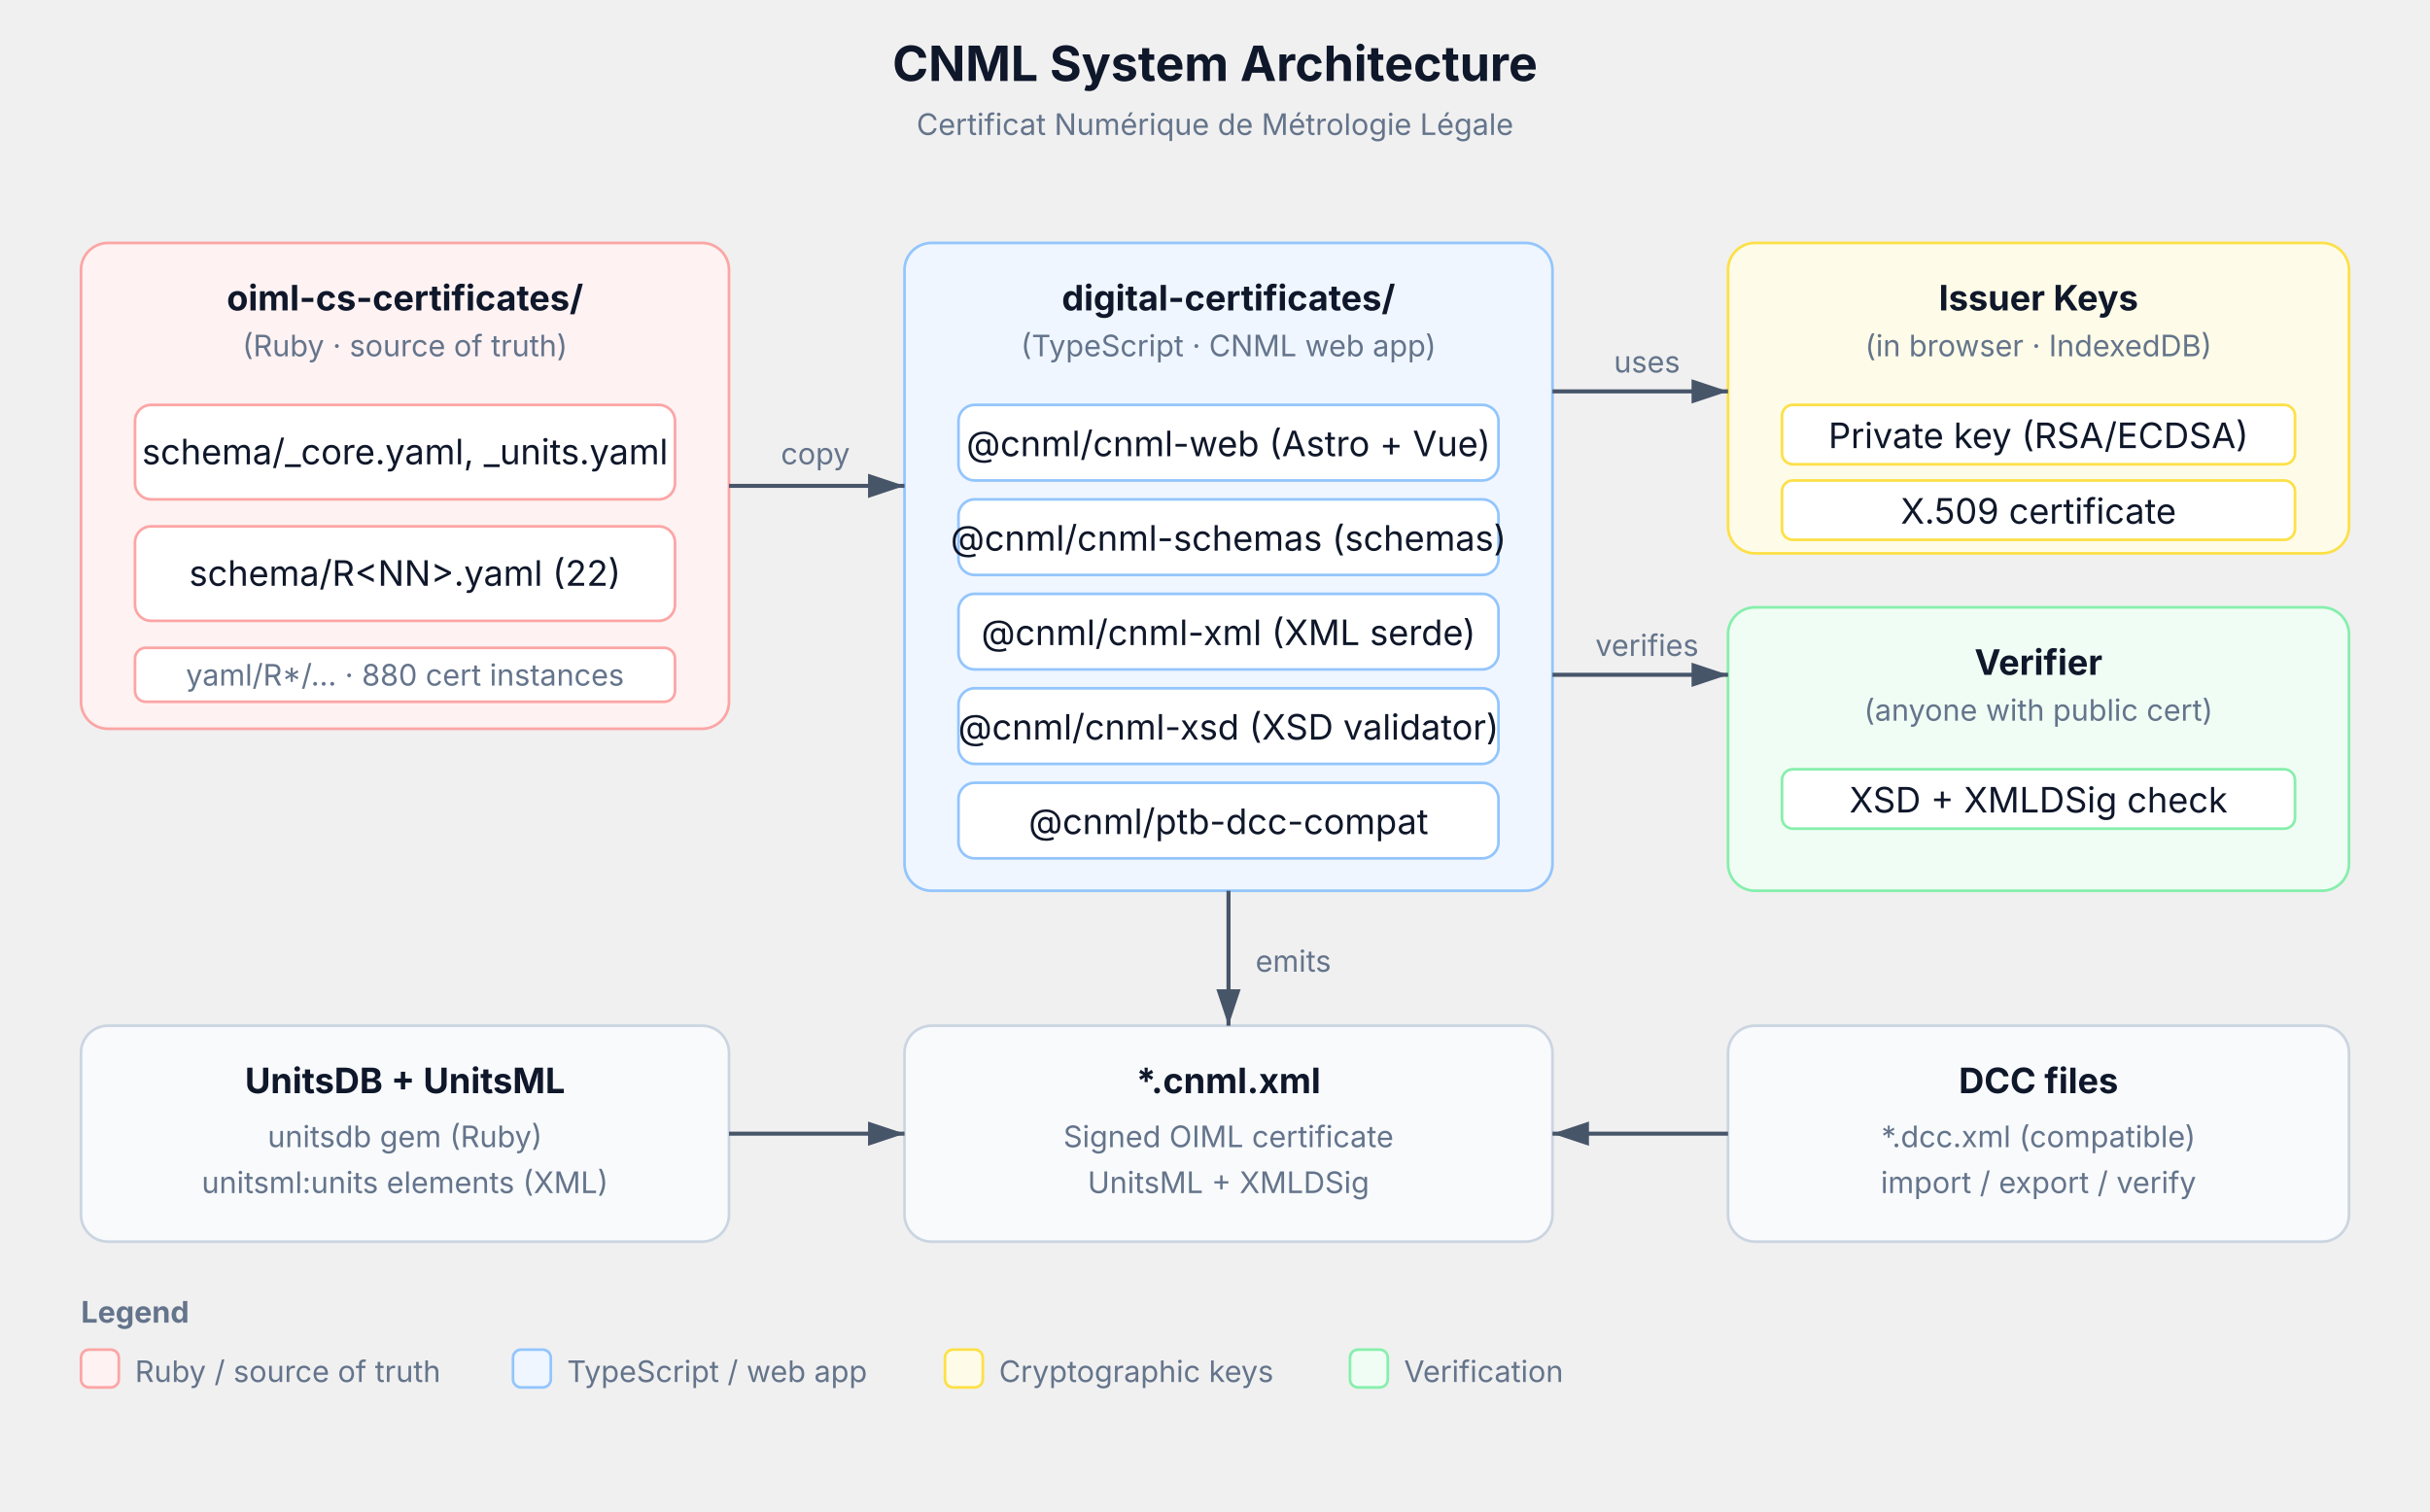
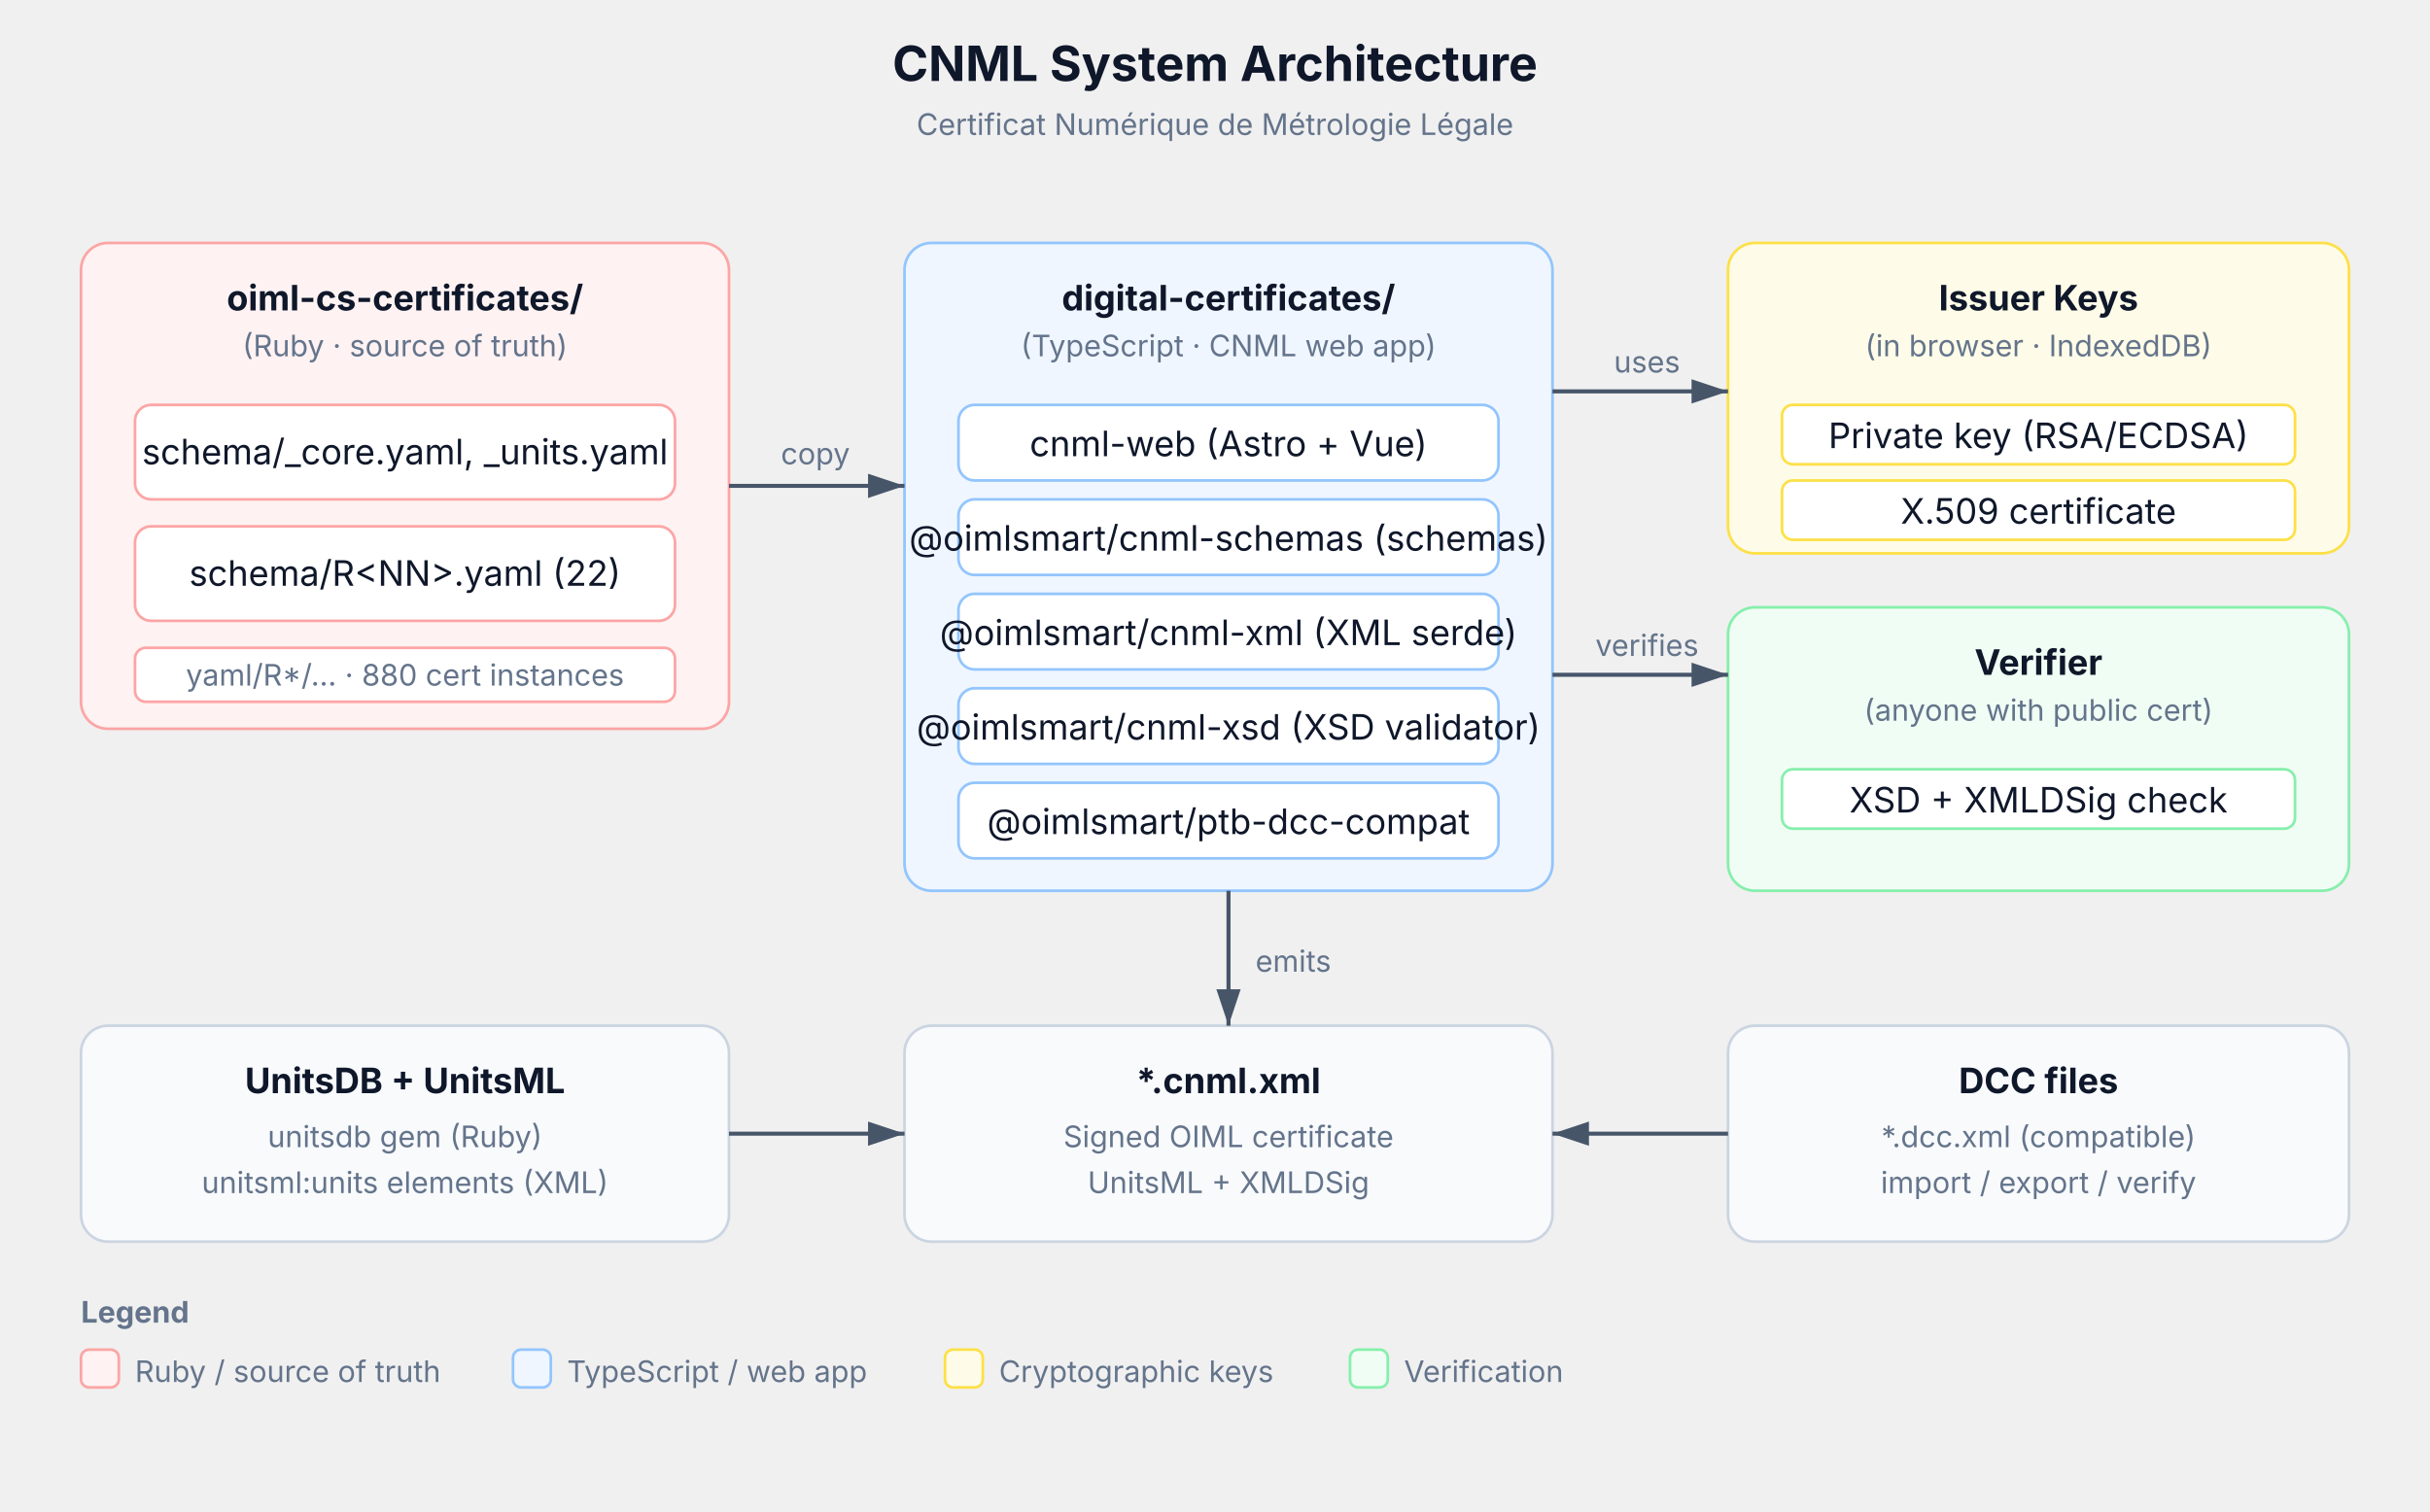
<svg xmlns="http://www.w3.org/2000/svg" viewBox="0 0 900 560" font-family="Inter, system-ui, sans-serif" font-size="13" fill="currentColor">
  <defs>
    <style>
      .box { fill: #f8fafc; stroke: #cbd5e1; stroke-width: 1; }
      .box-ruby { fill: #fef2f2; stroke: #fca5a5; }
      .box-ts { fill: #eff6ff; stroke: #93c5fd; }
      .box-key { fill: #fefce8; stroke: #fde047; }
      .box-verify { fill: #f0fdf4; stroke: #86efac; }
      .arrow { stroke: #475569; stroke-width: 1.5; fill: none; marker-end: url(#arr); }
      .label { fill: #0f172a; }
      .muted { fill: #64748b; font-size: 11px; }
    </style>
    <marker id="arr" markerWidth="10" markerHeight="10" refX="9" refY="3" orient="auto">
      <path d="M0,0 L0,6 L9,3 z" fill="#475569" />
    </marker>
  </defs>
  <text x="450" y="30" text-anchor="middle" font-size="18" font-weight="700" class="label">CNML System Architecture</text>
  <text x="450" y="50" text-anchor="middle" class="muted">Certificat Numérique de Métrologie Légale</text>
  <g>
    <rect x="30" y="90" width="240" height="180" rx="10" class="box box-ruby" />
    <text x="150" y="115" text-anchor="middle" font-weight="700" class="label">oiml-cs-certificates/</text>
    <text x="150" y="132" text-anchor="middle" class="muted">(Ruby · source of truth)</text>
    <rect x="50" y="150" width="200" height="35" rx="6" fill="white" stroke="#fca5a5" />
    <text x="150" y="172" text-anchor="middle" class="label">schema/_core.yaml, _units.yaml</text>
    <rect x="50" y="195" width="200" height="35" rx="6" fill="white" stroke="#fca5a5" />
    <text x="150" y="217" text-anchor="middle" class="label">schema/R&lt;NN&gt;.yaml (22)</text>
    <rect x="50" y="240" width="200" height="20" rx="4" fill="white" stroke="#fca5a5" />
    <text x="150" y="254" text-anchor="middle" class="muted">yaml/R*/...  ·  880 cert instances</text>
  </g>
  <g>
    <rect x="335" y="90" width="240" height="240" rx="10" class="box box-ts" />
    <text x="455" y="115" text-anchor="middle" font-weight="700" class="label">digital-certificates/</text>
    <text x="455" y="132" text-anchor="middle" class="muted">(TypeScript · CNML web app)</text>
    <rect x="355" y="150" width="200" height="28" rx="6" fill="white" stroke="#93c5fd" />
-     <text x="455" y="169" text-anchor="middle" class="label">@cnml/cnml-web (Astro + Vue)</text>
+     <text x="455" y="169" text-anchor="middle" class="label">cnml-web (Astro + Vue)</text>
    <rect x="355" y="185" width="200" height="28" rx="6" fill="white" stroke="#93c5fd" />
-     <text x="455" y="204" text-anchor="middle" class="label">@cnml/cnml-schemas (schemas)</text>
+     <text x="455" y="204" text-anchor="middle" class="label">@oimlsmart/cnml-schemas (schemas)</text>
    <rect x="355" y="220" width="200" height="28" rx="6" fill="white" stroke="#93c5fd" />
-     <text x="455" y="239" text-anchor="middle" class="label">@cnml/cnml-xml (XML serde)</text>
+     <text x="455" y="239" text-anchor="middle" class="label">@oimlsmart/cnml-xml (XML serde)</text>
    <rect x="355" y="255" width="200" height="28" rx="6" fill="white" stroke="#93c5fd" />
-     <text x="455" y="274" text-anchor="middle" class="label">@cnml/cnml-xsd (XSD validator)</text>
+     <text x="455" y="274" text-anchor="middle" class="label">@oimlsmart/cnml-xsd (XSD validator)</text>
    <rect x="355" y="290" width="200" height="28" rx="6" fill="white" stroke="#93c5fd" />
-     <text x="455" y="309" text-anchor="middle" class="label">@cnml/ptb-dcc-compat</text>
+     <text x="455" y="309" text-anchor="middle" class="label">@oimlsmart/ptb-dcc-compat</text>
  </g>
  <g>
    <rect x="640" y="90" width="230" height="115" rx="10" class="box box-key" />
    <text x="755" y="115" text-anchor="middle" font-weight="700" class="label">Issuer Keys</text>
    <text x="755" y="132" text-anchor="middle" class="muted">(in browser · IndexedDB)</text>
    <rect x="660" y="150" width="190" height="22" rx="4" fill="white" stroke="#fde047" />
    <text x="755" y="166" text-anchor="middle" class="label">Private key (RSA/ECDSA)</text>
    <rect x="660" y="178" width="190" height="22" rx="4" fill="white" stroke="#fde047" />
    <text x="755" y="194" text-anchor="middle" class="label">X.509 certificate</text>
  </g>
  <g>
    <rect x="640" y="225" width="230" height="105" rx="10" class="box box-verify" />
    <text x="755" y="250" text-anchor="middle" font-weight="700" class="label">Verifier</text>
    <text x="755" y="267" text-anchor="middle" class="muted">(anyone with public cert)</text>
    <rect x="660" y="285" width="190" height="22" rx="4" fill="white" stroke="#86efac" />
    <text x="755" y="301" text-anchor="middle" class="label">XSD + XMLDSig check</text>
  </g>
  <path d="M 270 180 Q 305 180 335 180" class="arrow" />
  <text x="302" y="172" text-anchor="middle" class="muted">copy</text>
  <path d="M 575 145 Q 610 145 640 145" class="arrow" />
  <text x="610" y="138" text-anchor="middle" class="muted">uses</text>
  <path d="M 575 250 Q 610 250 640 250" class="arrow" />
  <text x="610" y="243" text-anchor="middle" class="muted">verifies</text>
  <g>
    <rect x="335" y="380" width="240" height="80" rx="10" class="box" />
    <text x="455" y="405" text-anchor="middle" font-weight="700" class="label">*.cnml.xml</text>
    <text x="455" y="425" text-anchor="middle" class="muted">Signed OIML certificate</text>
    <text x="455" y="442" text-anchor="middle" class="muted">UnitsML + XMLDSig</text>
  </g>
  <path d="M 455 330 L 455 380" class="arrow" />
  <text x="465" y="360" class="muted">emits</text>
  <g>
    <rect x="640" y="380" width="230" height="80" rx="10" class="box" />
    <text x="755" y="405" text-anchor="middle" font-weight="700" class="label">DCC files</text>
    <text x="755" y="425" text-anchor="middle" class="muted">*.dcc.xml (compatible)</text>
    <text x="755" y="442" text-anchor="middle" class="muted">import / export / verify</text>
  </g>
  <path d="M 640 420 Q 610 420 575 420" class="arrow" />
  <g>
    <rect x="30" y="380" width="240" height="80" rx="10" class="box" />
    <text x="150" y="405" text-anchor="middle" font-weight="700" class="label">UnitsDB + UnitsML</text>
    <text x="150" y="425" text-anchor="middle" class="muted">unitsdb gem (Ruby)</text>
    <text x="150" y="442" text-anchor="middle" class="muted">unitsml:units elements (XML)</text>
  </g>
  <path d="M 270 420 Q 305 420 335 420" class="arrow" />
  <g transform="translate(30, 490)">
    <text x="0" y="0" class="muted" font-weight="700">Legend</text>
    <rect x="0" y="10" width="14" height="14" rx="3" class="box-ruby" />
    <text x="20" y="22" class="muted">Ruby / source of truth</text>
    <rect x="160" y="10" width="14" height="14" rx="3" class="box-ts" />
    <text x="180" y="22" class="muted">TypeScript / web app</text>
    <rect x="320" y="10" width="14" height="14" rx="3" class="box-key" />
    <text x="340" y="22" class="muted">Cryptographic keys</text>
    <rect x="470" y="10" width="14" height="14" rx="3" class="box-verify" />
    <text x="490" y="22" class="muted">Verification</text>
  </g>
</svg>
